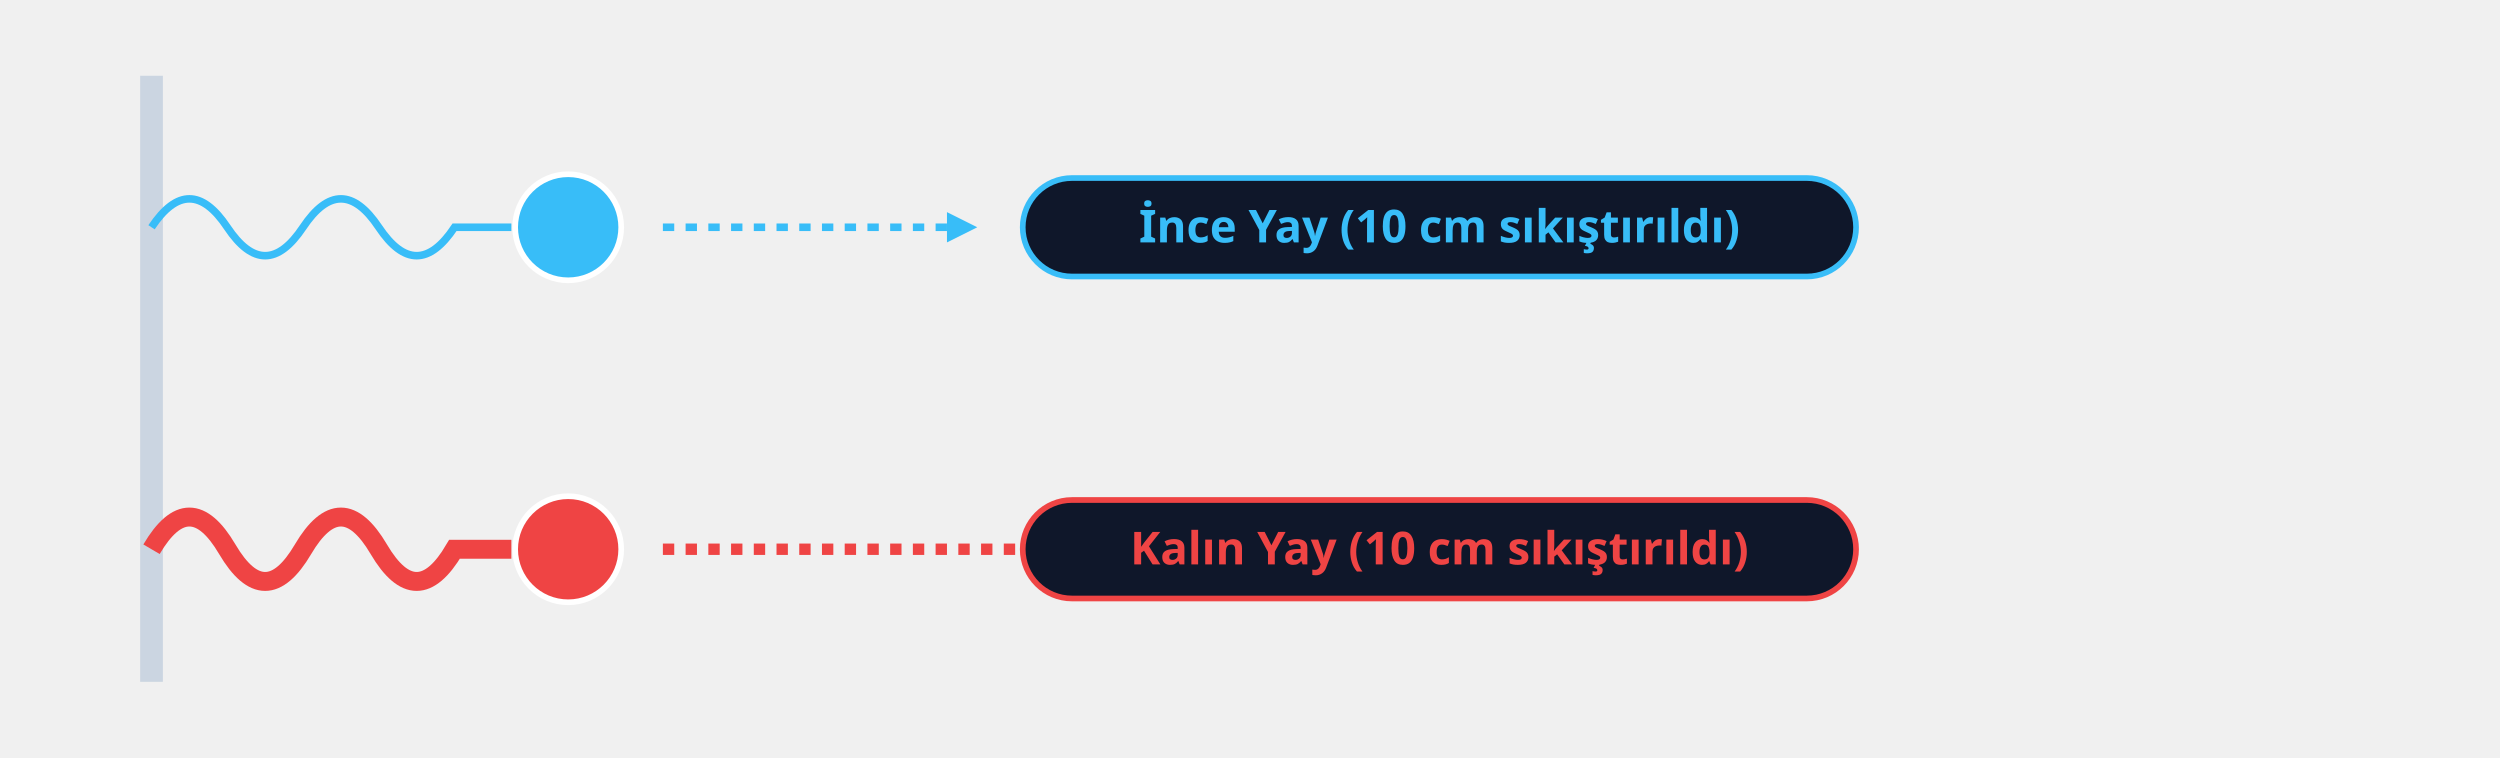
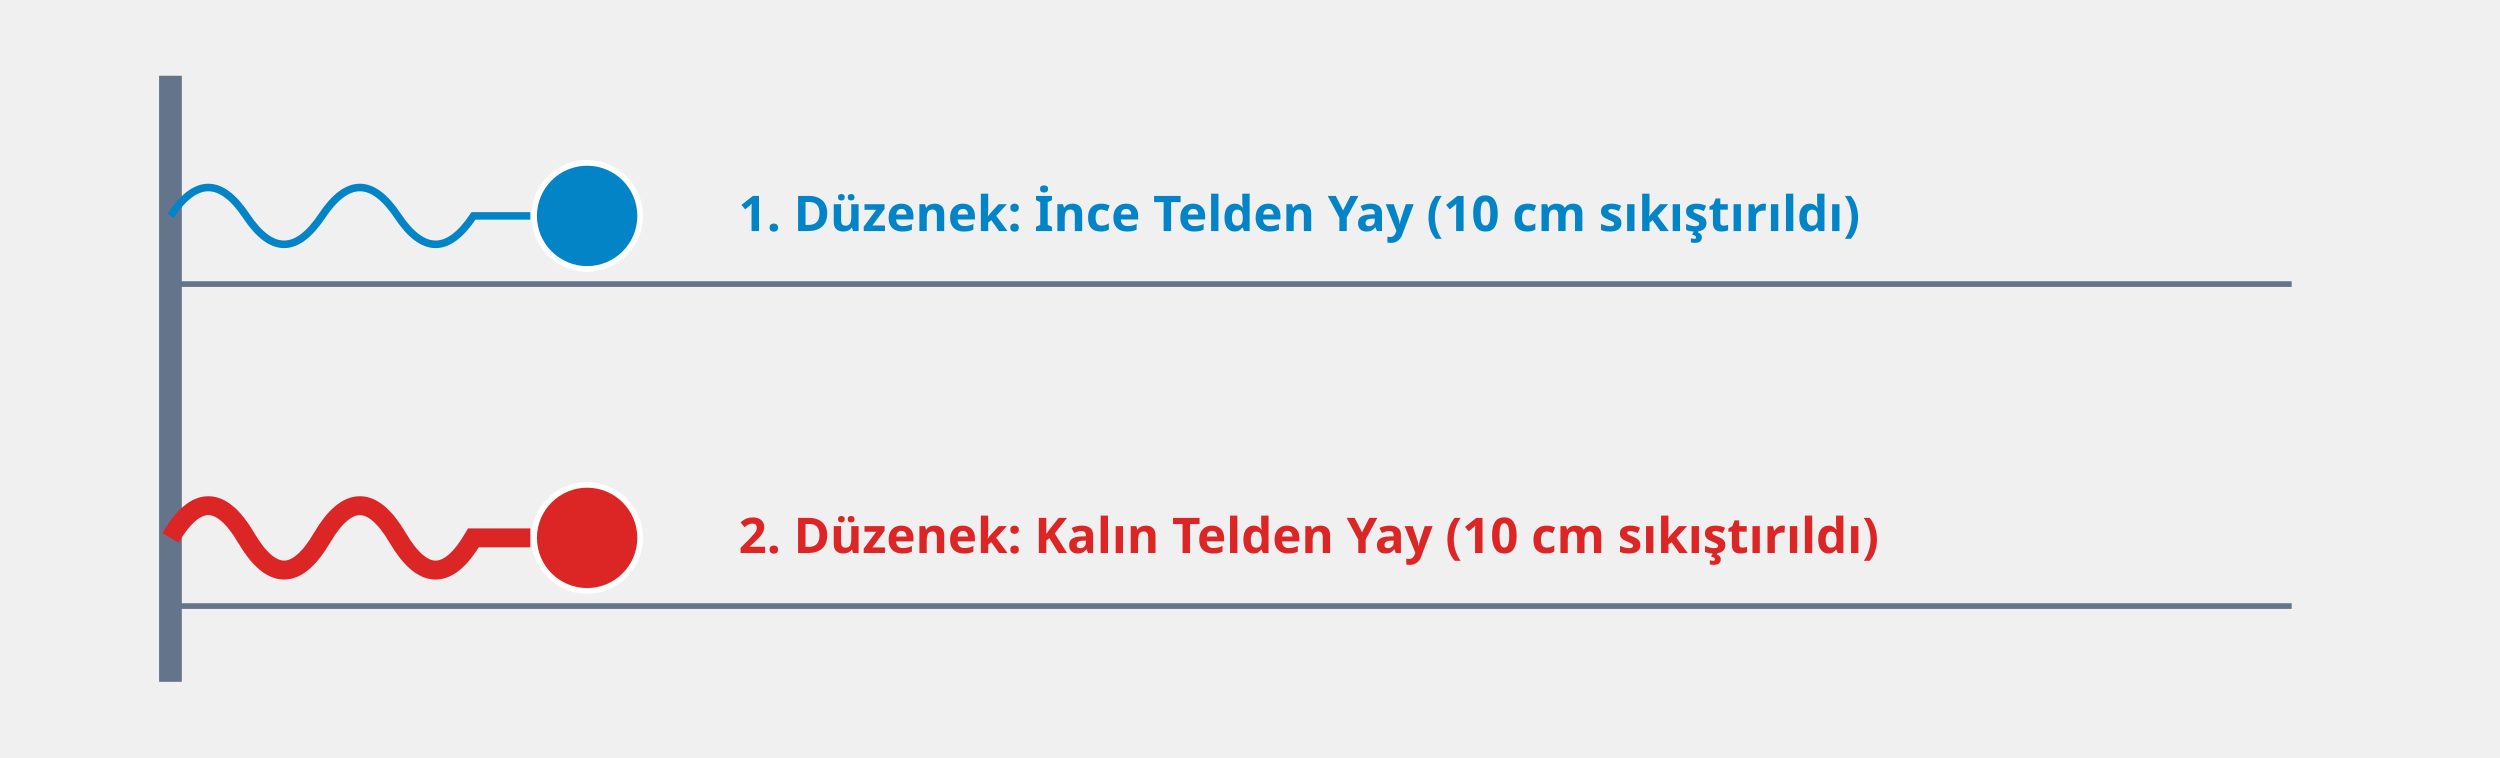
<svg xmlns="http://www.w3.org/2000/svg" viewBox="0 0 660 200" width="100%" height="100%">
  <rect width="100%" height="100%" fill="none" />
-   <line x1="40" y1="20" x2="40" y2="180" stroke="#cbd5e1" stroke-width="6" />
-   <g transform="translate(40, 25)">
-     <path d="M 0 35 Q 10 20, 20 35 T 40 35 T 60 35 T 80 35 L 95 35" fill="none" stroke="#38bdf8" stroke-width="2" />
-     <circle cx="110" cy="35" r="14" fill="#38bdf8" stroke="#ffffff" stroke-width="1.5" />
-     <line x1="135" y1="35" x2="210" y2="35" stroke="#38bdf8" stroke-width="2" stroke-dasharray="3,3" />
-     <polygon points="210,31 218,35 210,39" fill="#38bdf8" />
-     <rect x="230" y="22" width="220" height="26" rx="13" fill="#0f172a" stroke="#38bdf8" stroke-width="1.5" />
-     <text x="340" y="39" fill="#38bdf8" font-size="12" font-weight="bold" text-anchor="middle" font-family="system-ui, sans-serif">İnce Yay (10 cm sıkıştırıldı)</text>
+   <line x1="45" y1="20" x2="45" y2="180" stroke="#64748b" stroke-width="6" />
+   <g transform="translate(45, 25)">
+     <line x1="0" y1="50" x2="560" y2="50" stroke="#64748b" stroke-width="1.5" />
+     <path d="M 0 32 Q 10 17, 20 32 T 40 32 T 60 32 T 80 32 L 95 32" fill="none" stroke="#0284c7" stroke-width="2" />
+     <circle cx="110" cy="32" r="14" fill="#0284c7" stroke="#ffffff" stroke-width="1.5" />
+     <text x="150" y="36" fill="#0284c7" font-size="13" font-weight="bold" font-family="system-ui, sans-serif">1. Düzenek: İnce Telden Yay (10 cm sıkıştırıldı)</text>
  </g>
-   <g transform="translate(40, 110)">
-     <path d="M 0 35 Q 10 18, 20 35 T 40 35 T 60 35 T 80 35 L 95 35" fill="none" stroke="#ef4444" stroke-width="5" />
-     <circle cx="110" cy="35" r="14" fill="#ef4444" stroke="#ffffff" stroke-width="1.5" />
-     <line x1="135" y1="35" x2="310" y2="35" stroke="#ef4444" stroke-width="3" stroke-dasharray="3,3" />
-     <polygon points="310,30 322,35 310,40" fill="#ef4444" />
-     <rect x="230" y="22" width="220" height="26" rx="13" fill="#0f172a" stroke="#ef4444" stroke-width="1.5" />
-     <text x="340" y="39" fill="#ef4444" font-size="12" font-weight="bold" text-anchor="middle" font-family="system-ui, sans-serif">Kalın Yay (10 cm sıkıştırıldı)</text>
+   <g transform="translate(45, 110)">
+     <line x1="0" y1="50" x2="560" y2="50" stroke="#64748b" stroke-width="1.5" />
+     <path d="M 0 32 Q 10 15, 20 32 T 40 32 T 60 32 T 80 32 L 95 32" fill="none" stroke="#dc2626" stroke-width="5" />
+     <circle cx="110" cy="32" r="14" fill="#dc2626" stroke="#ffffff" stroke-width="1.5" />
+     <text x="150" y="36" fill="#dc2626" font-size="13" font-weight="bold" font-family="system-ui, sans-serif">2. Düzenek: Kalın Telden Yay (10 cm sıkıştırıldı)</text>
  </g>
</svg>
